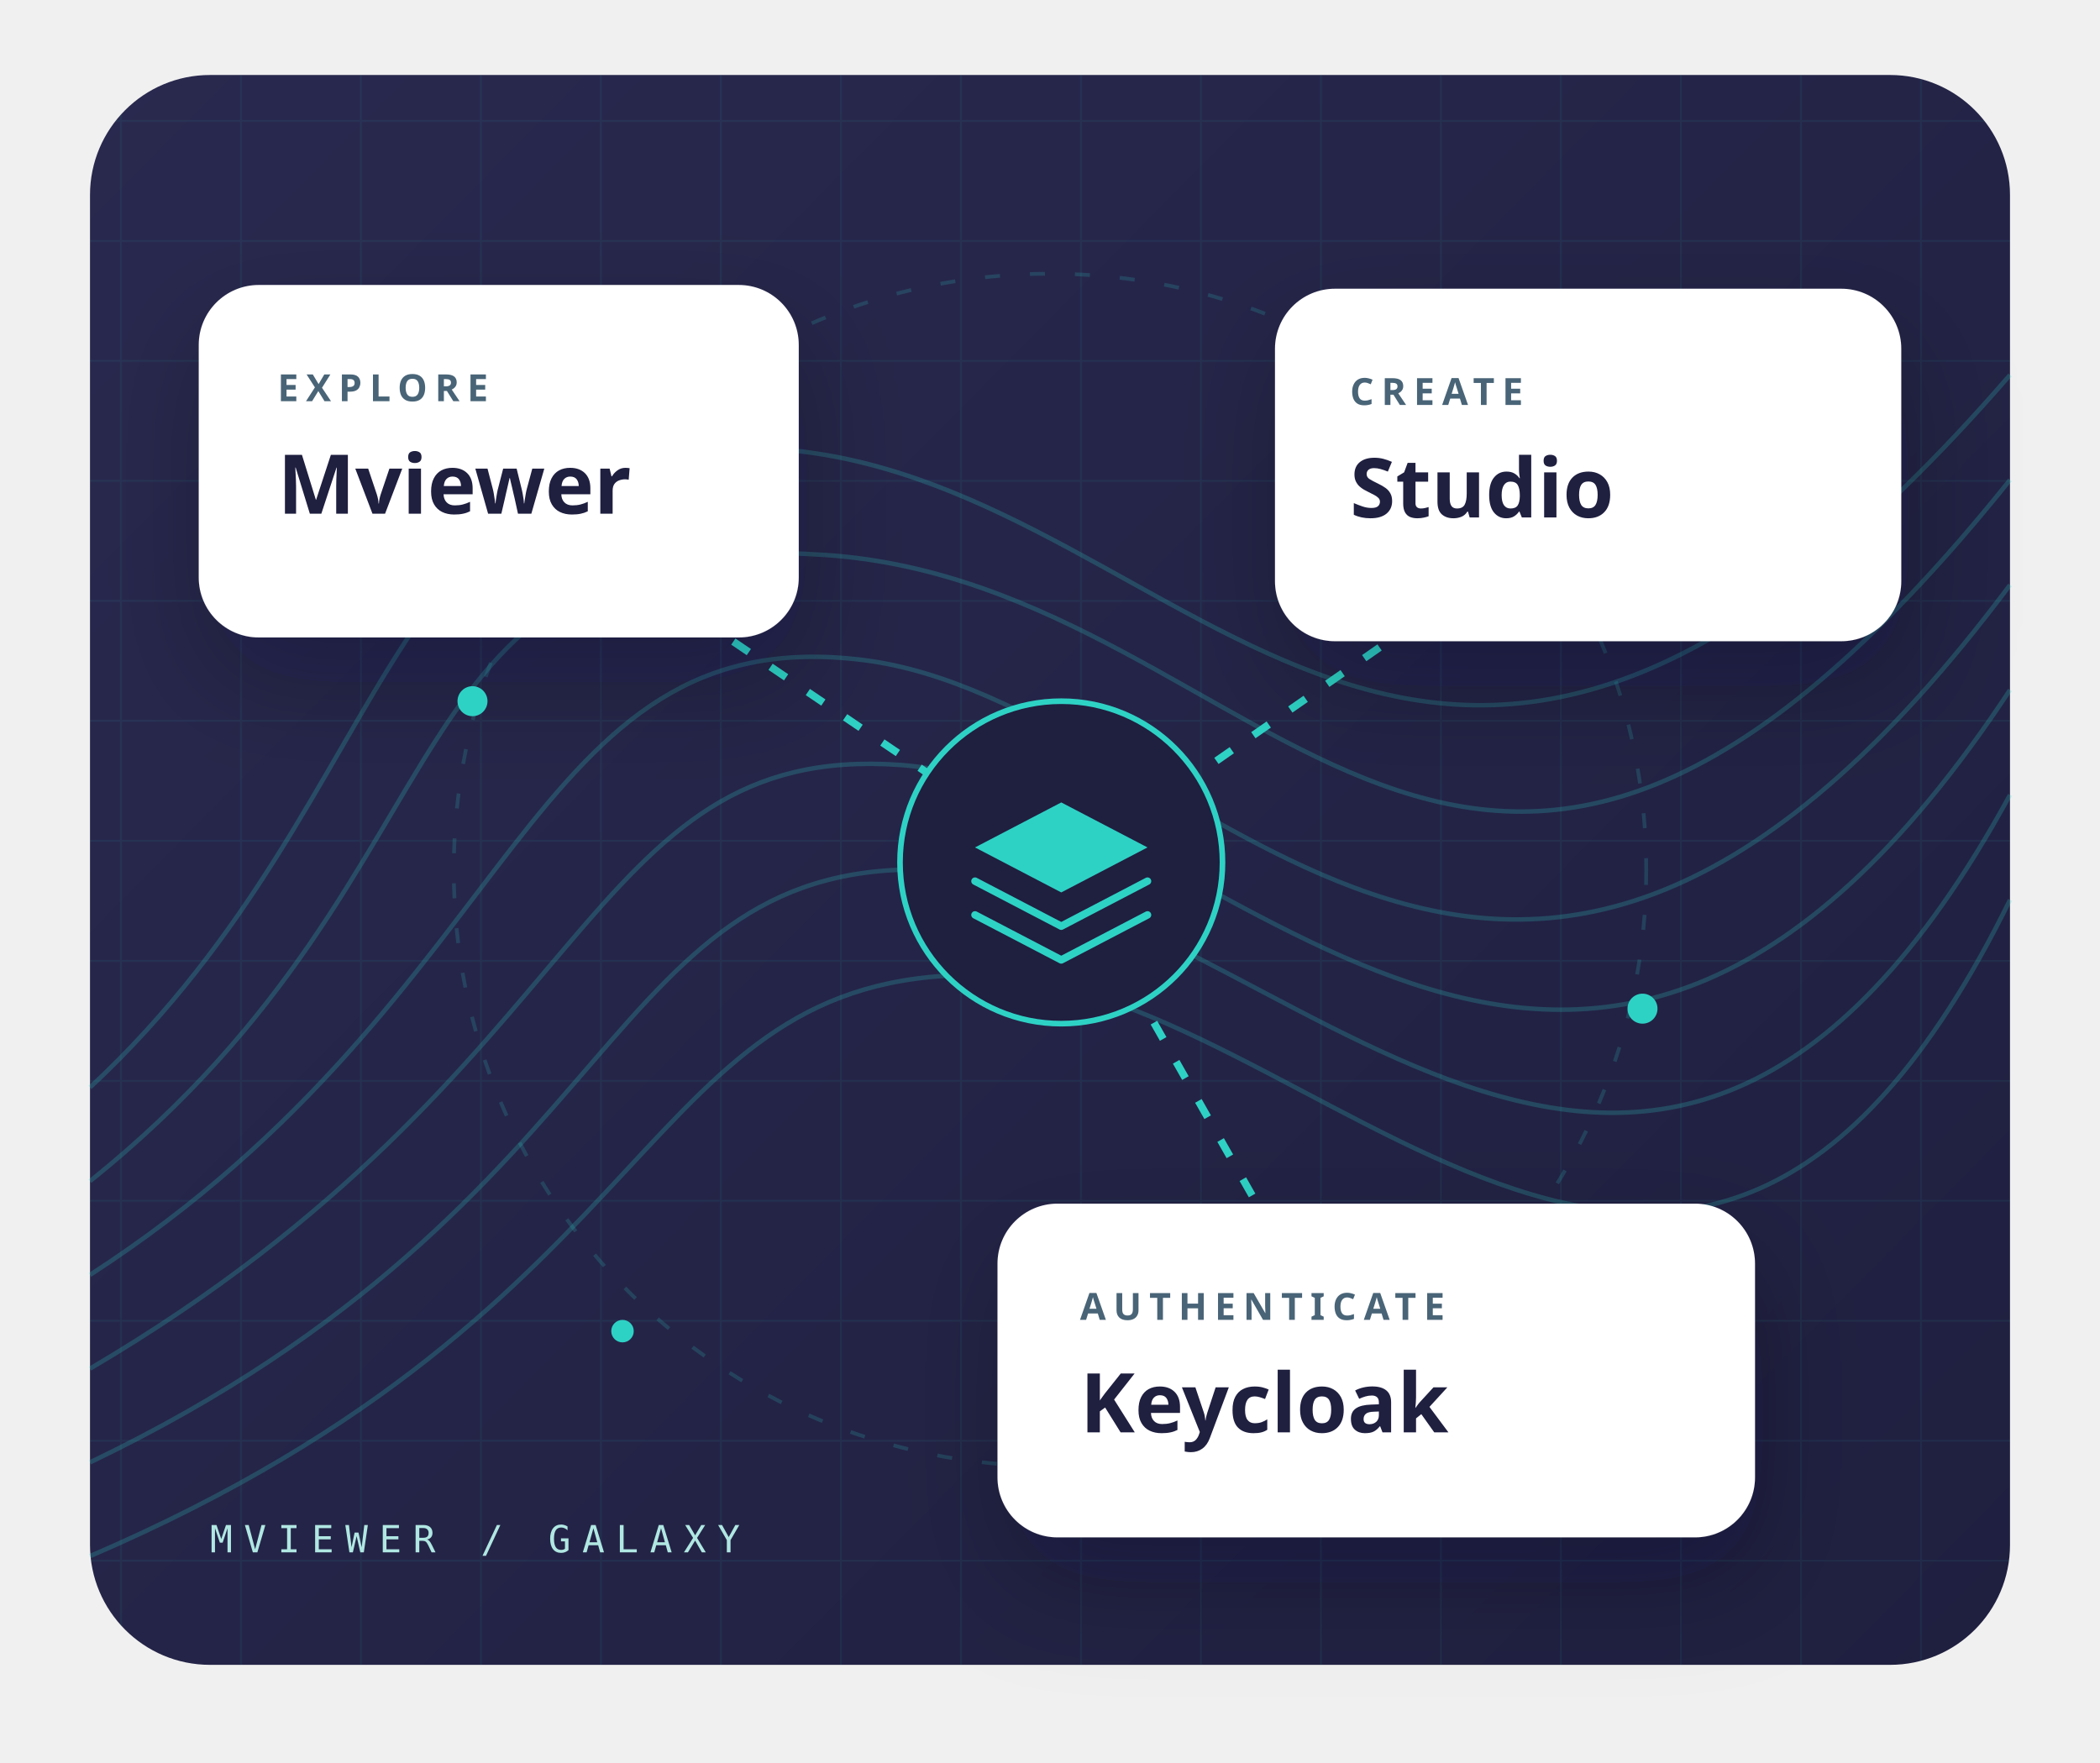
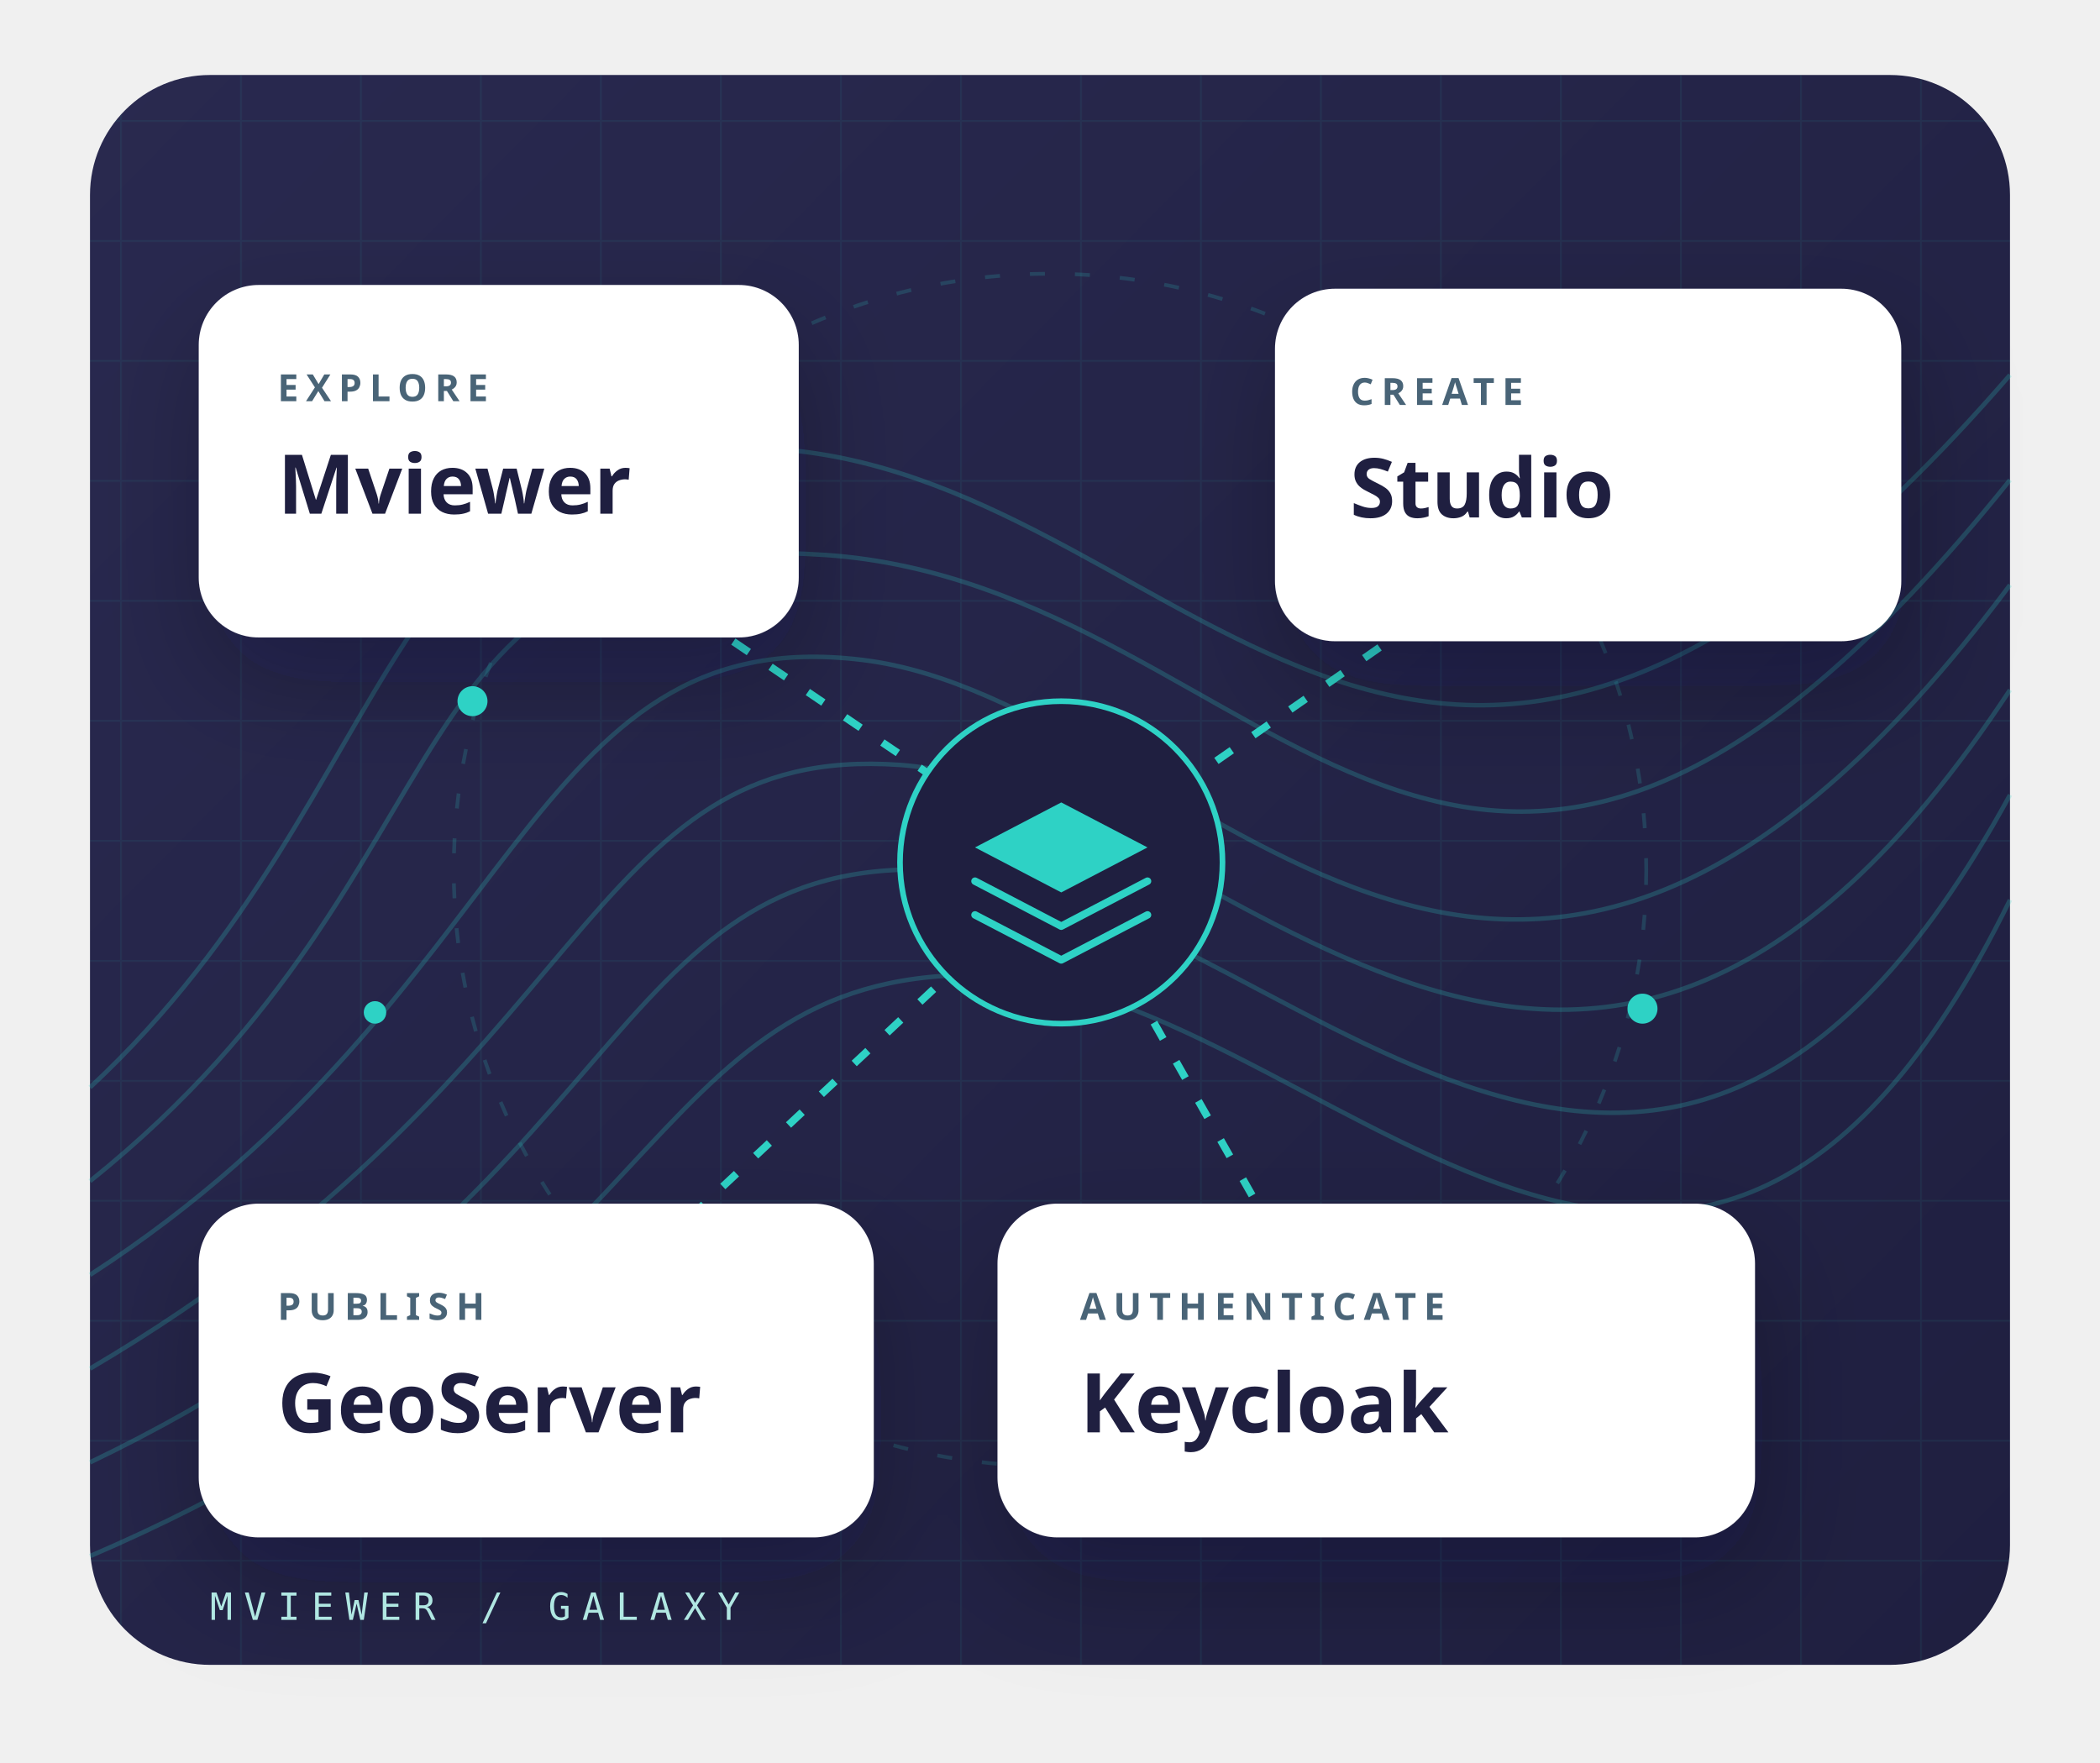
<svg xmlns="http://www.w3.org/2000/svg" width="560" height="470" viewBox="0 0 560 470" fill="none">
  <defs>
    <linearGradient id="bg" x1="35" y1="0" x2="510" y2="470" gradientUnits="userSpaceOnUse">
      <stop stop-color="#29294f" />
      <stop offset="1" stop-color="#1f1f40" />
    </linearGradient>
    <pattern id="grid" width="32" height="32" patternUnits="userSpaceOnUse">
      <path d="M32 0H0V32" stroke="#2ed2c5" stroke-opacity=".07" />
    </pattern>
    <filter id="shadow" x="-30%" y="-30%" width="160%" height="180%">
      <feDropShadow dy="12" stdDeviation="14" flood-color="#101025" flood-opacity=".25" />
    </filter>
  </defs>
  <rect x="24" y="20" width="512" height="424" rx="32" fill="url(#bg)" />
  <rect x="24" y="20" width="512" height="424" rx="32" fill="url(#grid)" />
  <g stroke="#2ed2c5" stroke-opacity=".22" stroke-width="1.2">
    <path d="M24 290C110 210 100 110 210 120S380 280 536 100" />
    <path d="M24 315C130 230 100 140 220 148S390 310 536 128" />
    <path d="M24 340C140 265 140 165 230 176S400 338 536 156" />
    <path d="M24 365C160 285 155 198 240 204S420 360 536 184" />
    <path d="M24 390C170 320 160 228 250 232S440 388 536 212" />
    <path d="M24 415C180 348 170 260 260 260S450 415 536 240" />
  </g>
  <circle cx="280" cy="232" r="159" stroke="#2ed2c5" stroke-opacity=".18" stroke-dasharray="4 8" />
-   <path d="M126 124L284 231L435 126M284 231L359 363" stroke="#2ed2c5" stroke-width="2" stroke-dasharray="5 7" />
+   <path d="M126 124L284 231L435 126M284 231L359 363M284 231L143 363" stroke="#2ed2c5" stroke-width="2" stroke-dasharray="5 7" />
  <g filter="url(#shadow)">
    <rect x="53" y="76" width="160" height="94" rx="16" fill="#ffffff" />
    <rect x="340" y="77" width="167" height="94" rx="16" fill="#ffffff" />
+     <rect x="53" y="321" width="180" height="89" rx="16" fill="#ffffff" />
    <rect x="266" y="321" width="202" height="89" rx="16" fill="#ffffff" />
  </g>
  <g font-family="system-ui,sans-serif">
    <text x="74" y="107" fill="#496477" font-size="10" font-weight="700" letter-spacing="2">EXPLORE</text>
    <text x="74" y="137" fill="#1f1f40" font-size="22" font-weight="650">Mviewer</text>
    <text x="360" y="108" fill="#496477" font-size="10" font-weight="700" letter-spacing="2">CREATE</text>
    <text x="360" y="138" fill="#1f1f40" font-size="22" font-weight="650">Studio</text>
+     <text x="74" y="352" fill="#496477" font-size="10" font-weight="700" letter-spacing="2">PUBLISH</text>
+     <text x="74" y="382" fill="#1f1f40" font-size="22" font-weight="650">GeoServer</text>
    <text x="288" y="352" fill="#496477" font-size="10" font-weight="700" letter-spacing="2">AUTHENTICATE</text>
    <text x="288" y="382" fill="#1f1f40" font-size="22" font-weight="650">Keycloak</text>
  </g>
  <circle cx="283" cy="230" r="43" fill="#1f1f40" stroke="#2ed2c5" stroke-width="1.5" />
  <path d="M260 226L283 214L306 226L283 238Z" fill="#2ed2c5" />
  <path d="M260 235L283 247L306 235M260 244L283 256L306 244" stroke="#2ed2c5" stroke-width="2" stroke-linecap="round" stroke-linejoin="round" />
  <circle cx="126" cy="187" r="4" fill="#2ed2c5" />
  <circle cx="438" cy="269" r="4" fill="#2ed2c5" />
-   <circle cx="166" cy="355" r="3" fill="#2ed2c5" />
-   <text x="56" y="414" font-family="monospace" font-size="10" letter-spacing="3" fill="#b0e7e2">MVIEWER / GALAXY</text>
+   <circle cx="100" cy="270" r="3" fill="#2ed2c5" />
+   <text x="56" y="432" font-family="monospace" font-size="10" letter-spacing="3" fill="#b0e7e2">MVIEWER / GALAXY</text>
</svg>
